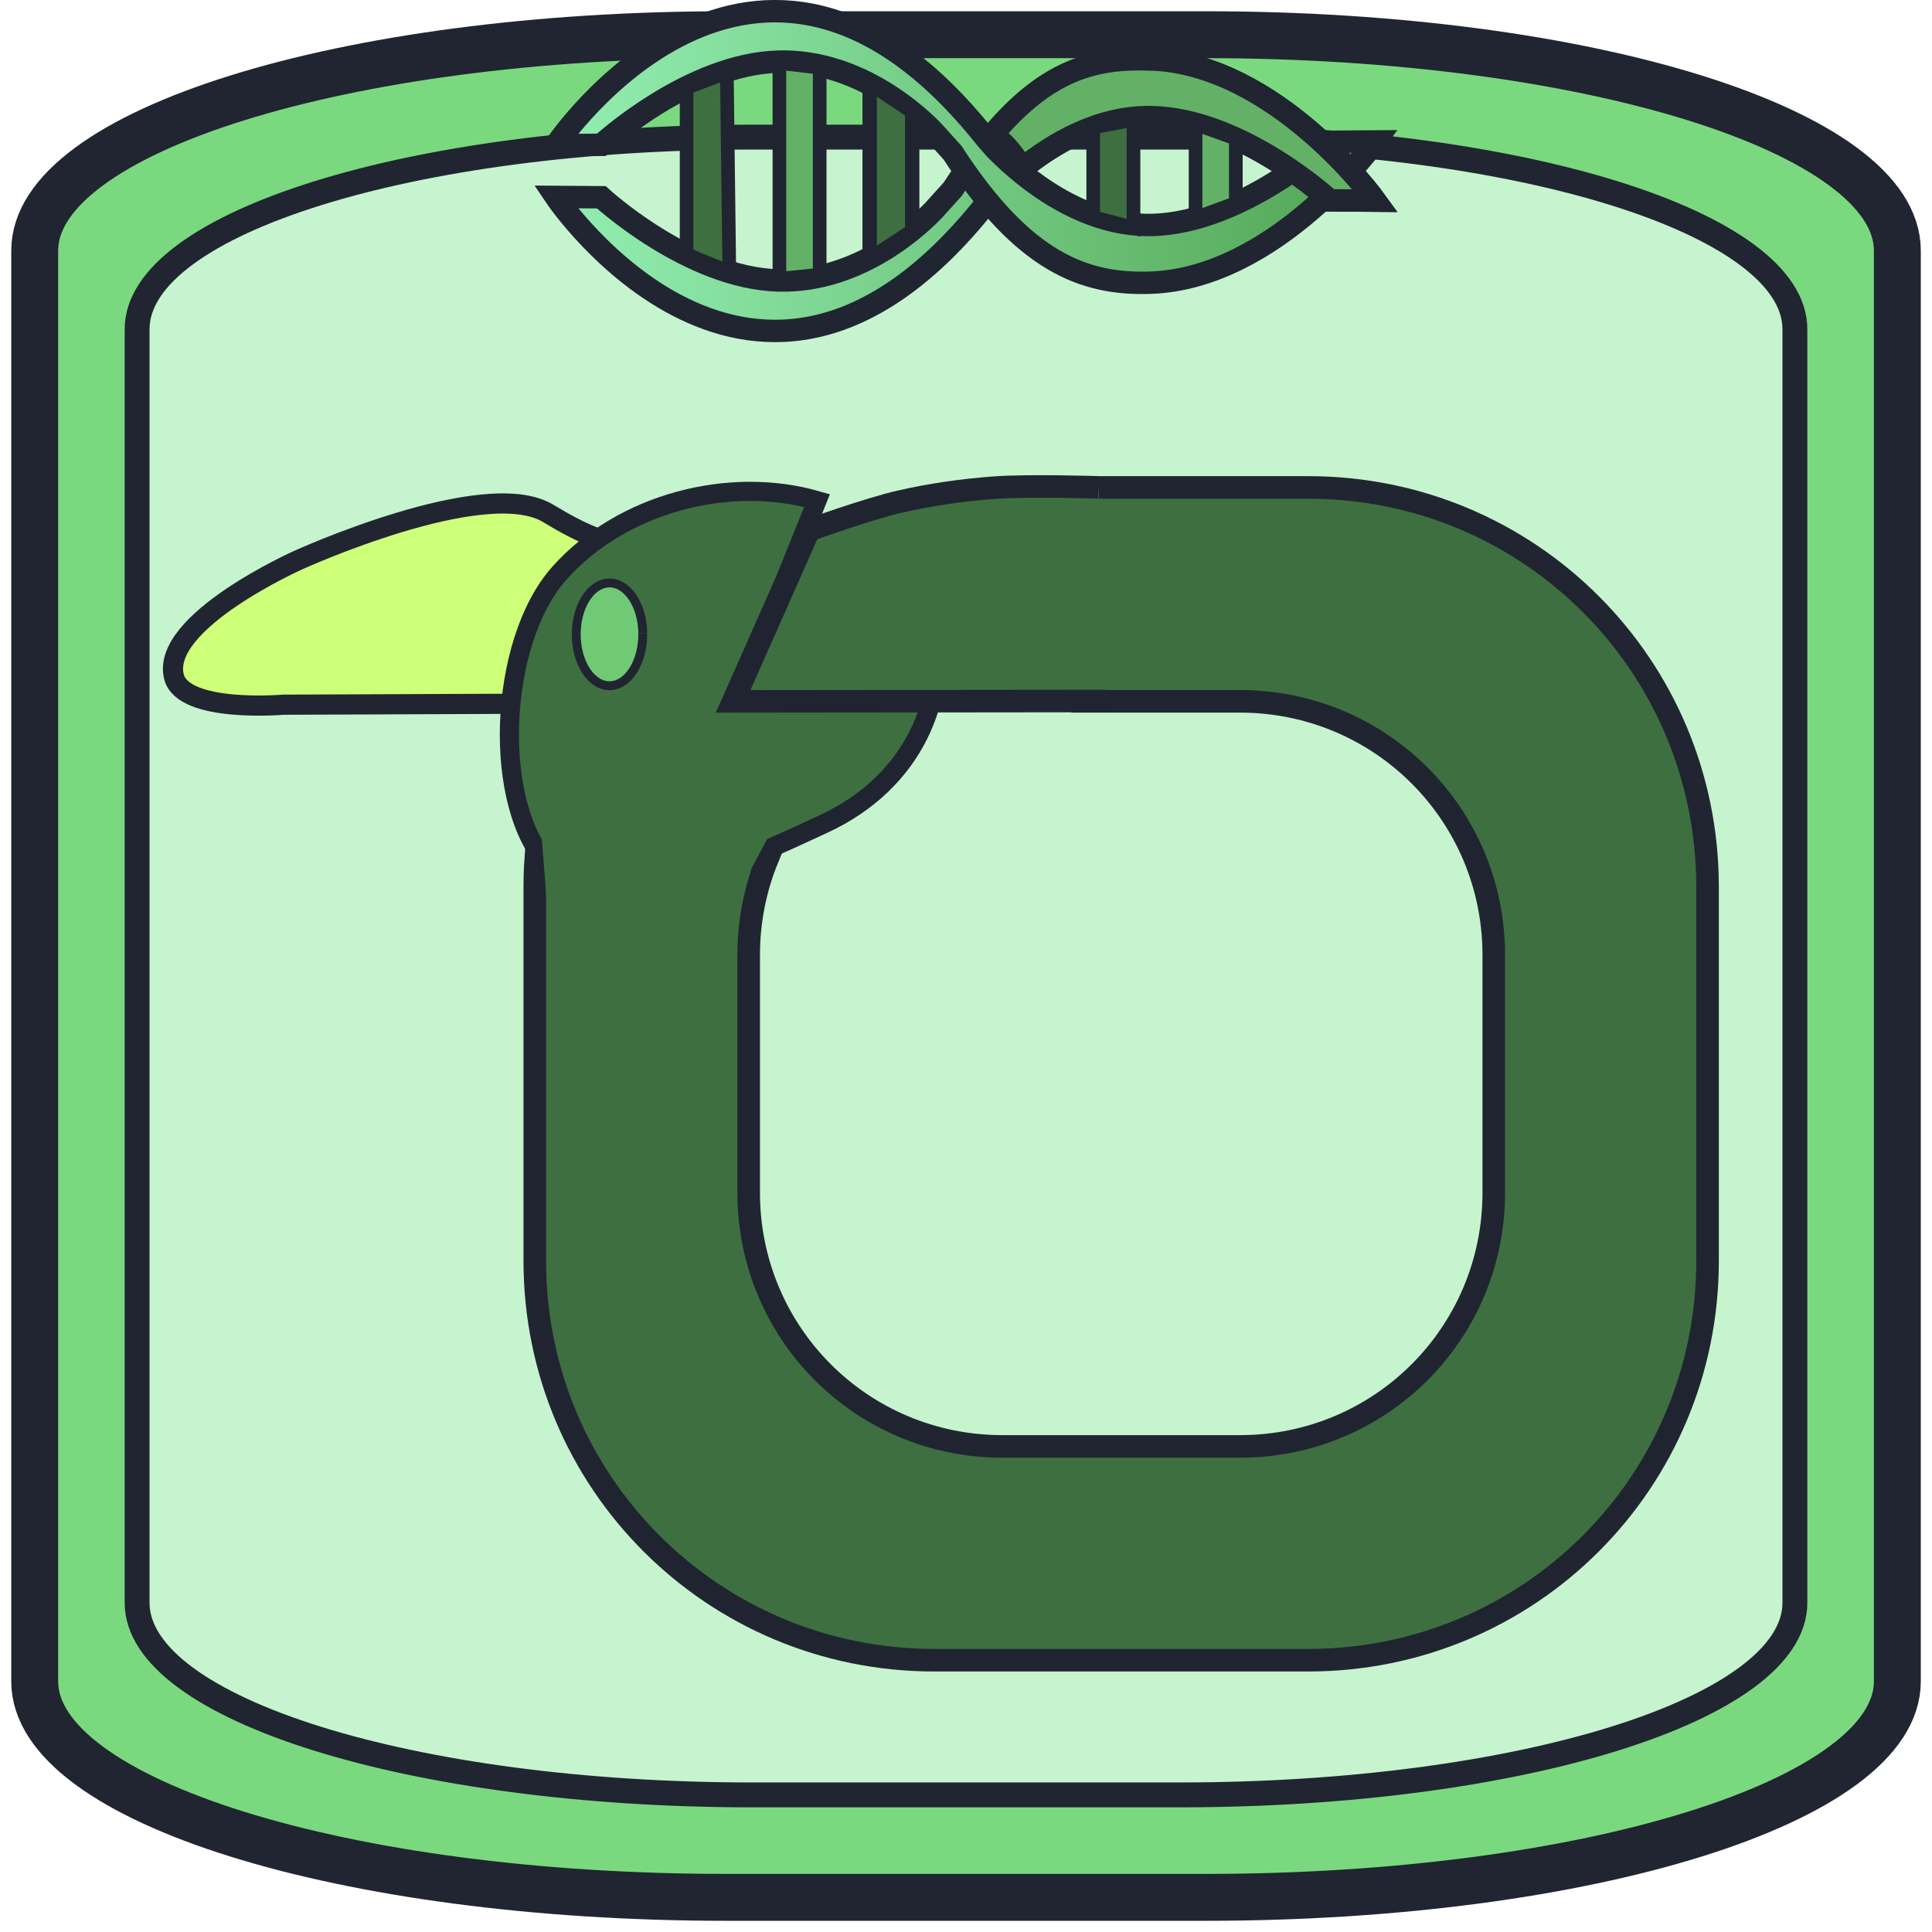
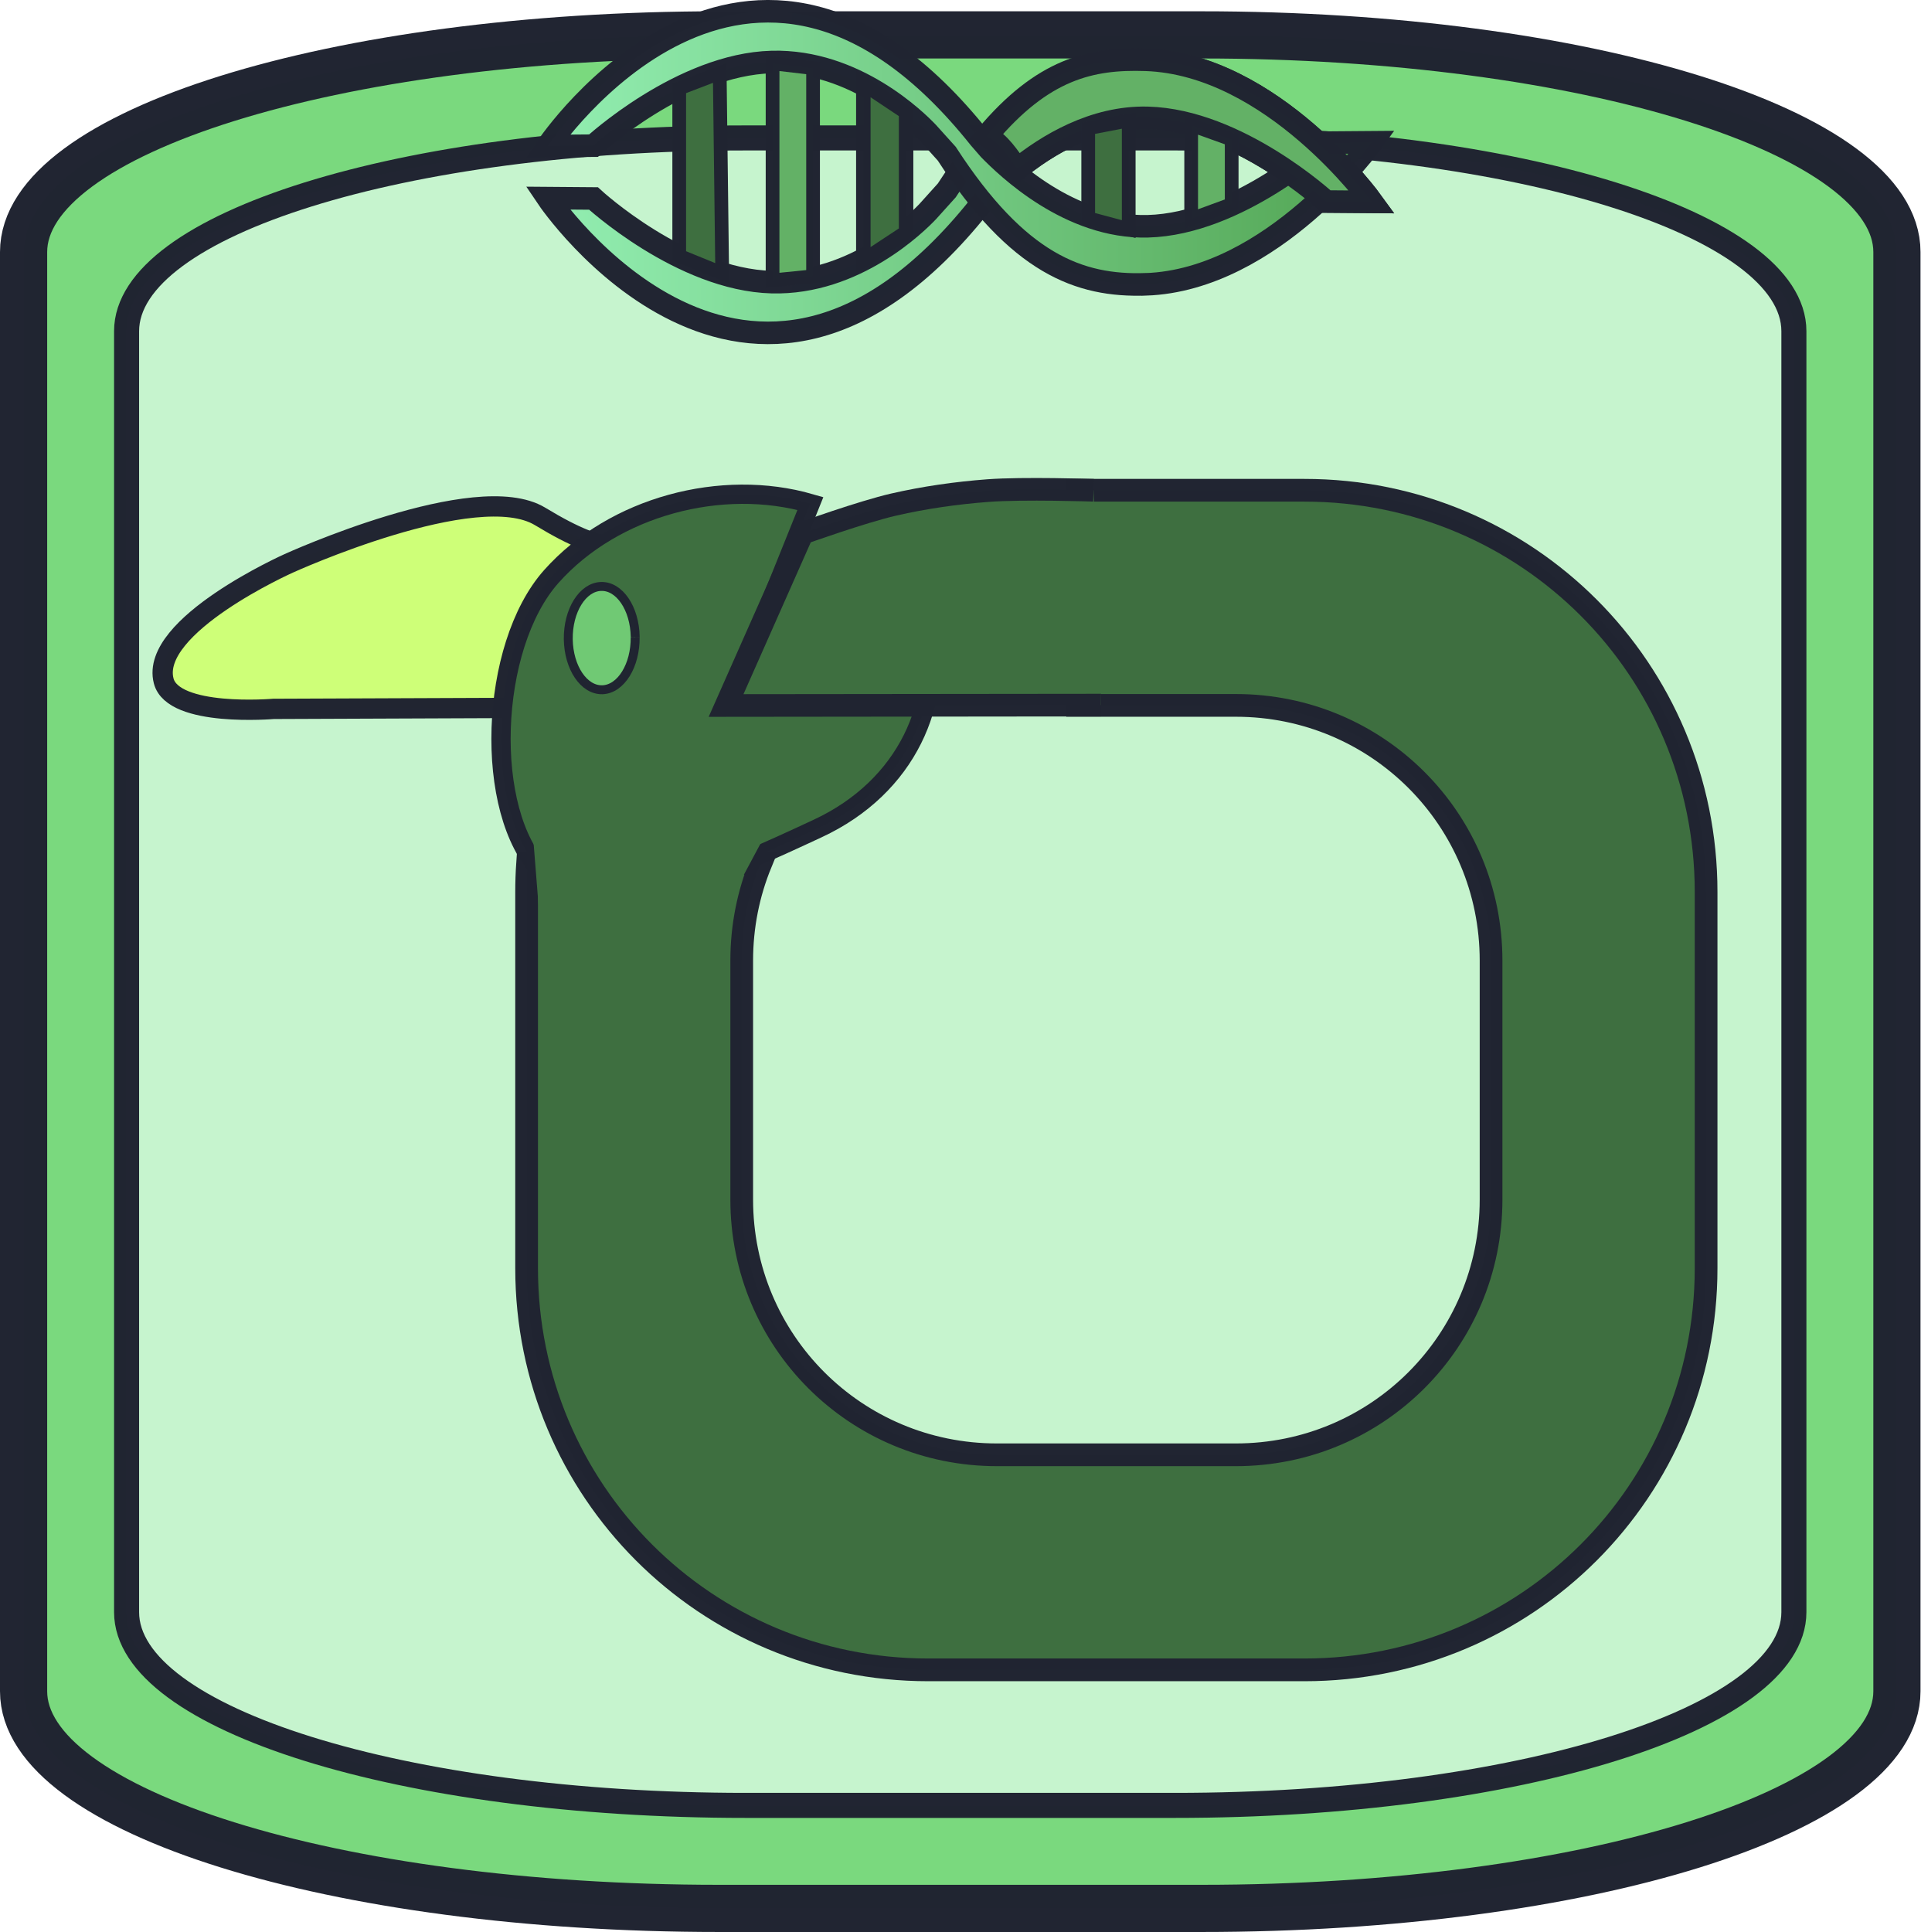
- <svg xmlns="http://www.w3.org/2000/svg" xmlns:xlink="http://www.w3.org/1999/xlink" width="130" height="130" viewBox="0 0 34.396 34.396" version="1.1" id="svg1">
+ <svg xmlns="http://www.w3.org/2000/svg" xmlns:xlink="http://www.w3.org/1999/xlink" width="200" height="201.177" viewBox="0 0 52.917 53.228" version="1.1" id="svg1">
  <defs id="defs1">
    <linearGradient id="linearGradient13">
      <stop style="stop-color:#94f0b4;stop-opacity:1;" offset="0" id="stop13" />
      <stop style="stop-color:#51a351;stop-opacity:1;" offset="1" id="stop14" />
    </linearGradient>
-     <linearGradient xlink:href="#linearGradient13" id="linearGradient14" x1="6.124" y1="16.682" x2="26.723" y2="16.682" gradientUnits="userSpaceOnUse" gradientTransform="matrix(0.7460614,0,0,0.8205271,4.945642,-10.21434)" />
-     <linearGradient xlink:href="#linearGradient13" id="linearGradient15" gradientUnits="userSpaceOnUse" x1="6.124" y1="16.682" x2="26.723" y2="16.682" gradientTransform="matrix(0.7460614,0,0,-0.8205271,4.945641,16.305)" />
+     <linearGradient xlink:href="#linearGradient13" id="linearGradient14" x1="6.124" y1="16.682" x2="26.723" y2="16.682" gradientUnits="userSpaceOnUse" gradientTransform="matrix(1.161292,0,0,1.277203,7.586893,-15.89927)" />
+     <linearGradient xlink:href="#linearGradient13" id="linearGradient15" gradientUnits="userSpaceOnUse" x1="6.124" y1="16.682" x2="26.723" y2="16.682" gradientTransform="matrix(1.161292,0,0,-1.277203,7.586892,25.37977)" />
  </defs>
-   <g id="layer1">
-     <rect style="fill:#7ad97e;stroke:#212532;stroke-width:0.835;stroke-linejoin:round;stroke-miterlimit:8.2;stroke-opacity:0.996;stroke-dasharray:none;fill-opacity:1" id="rect1" width="33.161" height="33.161" x="0.618" y="0.618" ry="3.843" rx="12.308" />
-     <rect style="fill:#c6f4ce;stroke:#212532;stroke-width:0.443;stroke-linejoin:round;stroke-miterlimit:8.2;stroke-dasharray:none;stroke-opacity:0.996;fill-opacity:1" id="rect1-8" width="29.514" height="29.514" x="2.441" y="2.441" ry="3.42" rx="10.954" />
-     <path d="m 20.481,1.058 c 2.247,0.076 4.005,2.515 4.005,2.515 l -0.812,-0.006 c 0,0 -1.559,-1.44 -3.159,-1.481 -1.386,-0.035 -2.502,1.053 -2.803,1.36 L 17.54,3.644 C 13.445,8.781 9.894,3.506 9.894,3.506 l 0.812,0.006 c 0,0 1.559,1.44 3.158,1.481 1.475,0.038 2.57,-1.05 2.762,-1.253 L 16.96,3.37 C 18.222,1.423 19.304,1.018 20.481,1.058 Z" style="fill:url(#linearGradient14);fill-opacity:1;stroke:#212532;stroke-width:0.399;stroke-opacity:0.996" id="path9-3" />
-     <path d="m 20.481,5.033 c 2.247,-0.076 4.005,-2.515 4.005,-2.515 l -0.812,0.006 c 0,0 -1.559,1.44 -3.159,1.481 C 19.13,4.04 18.013,2.952 17.712,2.645 L 17.54,2.447 C 13.445,-2.69 9.894,2.584 9.894,2.584 l 0.812,-0.006 c 0,0 1.559,-1.44 3.158,-1.481 1.475,-0.038 2.57,1.05 2.762,1.253 l 0.334,0.371 c 1.262,1.947 2.344,2.352 3.521,2.312 z" style="fill:url(#linearGradient15);fill-opacity:1;stroke:#212532;stroke-width:0.399;stroke-opacity:0.996" id="path9-3-3" />
-     <path d="m 20.481,1.058 c -0.971,-0.033 -1.825,0.162 -2.821,1.351 0.239,0.12 0.392,0.37 0.548,0.584 0.52,-0.42 1.35,-0.932 2.307,-0.908 1.599,0.041 3.159,1.481 3.159,1.481 l 0.812,0.006 c 0,0 -1.759,-2.439 -4.005,-2.515 z" style="fill:#63b166;fill-opacity:1;stroke:#212532;stroke-width:0.399;stroke-opacity:0.996" id="path18" />
-     <path id="rect18" style="fill:#3e6f40;fill-opacity:1;stroke:#212532;stroke-width:0.243;stroke-opacity:0.996" d="M 12.224,1.565 12.94,1.29 12.984,4.839 12.224,4.528 Z" />
-     <path id="rect18-0" style="fill:#63b166;stroke:#212532;stroke-width:0.243;stroke-opacity:0.996" d="m 13.876,1.121 0.717,0.084 v 3.686 l -0.717,0.072 z" />
-     <path id="rect18-2" style="fill:#3e6f40;fill-opacity:1;stroke:#212532;stroke-width:0.256;stroke-opacity:0.996" d="M 15.483,1.482 16.24,1.987 V 4.112 L 15.483,4.611 Z" />
-     <path id="rect18-5" style="fill:#3e6f40;fill-opacity:1;stroke:#212532;stroke-width:0.243;stroke-opacity:0.996" d="M 19.463,2.269 20.18,2.132 V 4.055 L 19.463,3.864 Z" />
-     <path id="rect18-20" style="fill:#63b166;stroke:#212532;stroke-width:0.243;stroke-opacity:0.996" d="m 21.285,2.211 0.717,0.257 v 1.147 l -0.717,0.263 z" />
-     <path style="fill:#3e6f40;stroke:none;stroke-width:1.172;stroke-opacity:0.996;fill-opacity:1;stroke-dasharray:none" d="M 50.489,39.566 45.619,51.205" id="path24" />
-     <path d="m 19.273,8.678 v 3.808 h 2.803 c 2.503,0 4.518,2.015 4.518,4.517 v 4.23 c 0,2.503 -2.015,4.518 -4.518,4.518 h -4.23 c -2.503,0 -4.517,-2.015 -4.517,-4.518 v -4.23 c 0,-0.61 0.12,-1.191 0.337,-1.721 H 9.539 c -0.012,0.167 -0.018,0.336 -0.018,0.507 v 6.658 c 0,3.939 3.172,7.11 7.111,7.11 h 6.658 c 3.939,0 7.11,-3.171 7.11,-7.11 v -6.658 c 0,-3.939 -3.171,-7.111 -7.11,-7.111 z" style="fill:#3e6f40;stroke:#212532;stroke-width:0.402;stroke-opacity:0.996;stroke-dasharray:none" id="path33" />
-     <path d="m 12.237,9.719 c -0.093,-0.007 -0.194,-0.015 -0.304,-0.025 C 11.197,9.625 11.042,9.918 9.761,9.141 8.634,8.457 5.311,9.971 5.311,9.971 c 0,0 -2.466,1.1 -2.213,2.08 0.167,0.648 1.946,0.495 1.946,0.495 l 6.972,-0.028 c 0.43,-0.45 0.676,-0.972 0.676,-1.53 0,-0.453 -0.162,-0.883 -0.454,-1.27 z" style="fill:#ceff78;stroke:#212532;stroke-width:0.359;stroke-opacity:0.996;fill-opacity:1;stroke-dasharray:none" id="path36" />
-     <path id="path22" style="fill:#3e6f40;stroke:#212532;stroke-width:0.341;stroke-opacity:0.996;stroke-dasharray:none" d="m 16.627,11.012 c 0.271,1.399 -0.354,2.909 -1.956,3.653 -1.602,0.744 -3.846,1.801 -4.881,0.756 C 8.755,14.378 8.853,11.444 9.962,10.201 11.07,8.959 12.982,8.46 14.546,8.912 l -1.331,3.307 z" />
-     <path id="rect34" style="fill:#3e6f40;stroke:#212532;stroke-width:0.401;stroke-dasharray:none;stroke-opacity:0.996" d="m 19.688,12.48 -6.636,0.007 1.351,-3.049 c 0,0 1.065,-0.381 1.615,-0.507 0.549,-0.126 1.109,-0.206 1.671,-0.248 0.621,-0.047 1.868,-0.006 1.868,-0.006" />
-     <path id="rect35" style="fill:#3e6f40;stroke:#212532;stroke-width:0;stroke-opacity:0.996" d="m 9.63,14.733 4.28,-0.268 -0.916,1.717 -3.251,-0.018 z" />
-     <path style="fill:#70c974;fill-opacity:1;stroke:#212532;stroke-width:0.158;stroke-dasharray:none;stroke-opacity:0.996" id="path35" d="m 11.443,11.274 a 0.592,0.915 0 0 1 -0.579,0.934 0.592,0.915 0 0 1 -0.605,-0.894 0.592,0.915 0 0 1 0.579,-0.935 0.592,0.915 0 0 1 0.606,0.893" />
+   <g id="layer1" transform="translate(-0.2000028)">
+     <rect style="fill:#7ad97e;fill-opacity:1;stroke:#212532;stroke-width:1.3;stroke-linejoin:round;stroke-miterlimit:8.2;stroke-dasharray:none;stroke-opacity:0.996" id="rect1" width="51.617" height="51.617" x="0.85" y="0.961" ry="5.982" rx="19.158" />
+     <rect style="fill:#c6f4ce;fill-opacity:1;stroke:#212532;stroke-width:0.69;stroke-linejoin:round;stroke-miterlimit:8.2;stroke-dasharray:none;stroke-opacity:0.996" id="rect1-8" width="45.94" height="45.94" x="3.688" y="3.8" ry="5.324" rx="17.051" />
+     <path d="m 31.769,1.647 c 3.497,0.119 6.235,3.915 6.235,3.915 l -1.264,-0.01 c 0,0 -2.427,-2.241 -4.917,-2.305 -2.157,-0.055 -3.895,1.639 -4.364,2.117 L 27.191,5.671 C 20.816,13.668 15.289,5.458 15.289,5.458 l 1.264,0.01 c 0,0 2.427,2.241 4.916,2.305 2.295,0.059 4,-1.634 4.298,-1.95 l 0.52,-0.577 c 1.965,-3.03 3.649,-3.661 5.481,-3.598 z" style="fill:url(#linearGradient14);fill-opacity:1;stroke:#212532;stroke-width:0.621;stroke-opacity:0.996" id="path9-3" />
+     <path d="m 31.769,7.834 c 3.497,-0.119 6.235,-3.915 6.235,-3.915 l -1.264,0.01 c 0,0 -2.427,2.241 -4.917,2.305 C 29.665,6.289 27.927,4.595 27.459,4.117 L 27.191,3.809 C 20.816,-4.187 15.289,4.023 15.289,4.023 l 1.264,-0.01 c 0,0 2.427,-2.241 4.916,-2.305 2.295,-0.059 4,1.634 4.298,1.95 l 0.52,0.577 c 1.965,3.03 3.649,3.661 5.481,3.598 z" style="fill:url(#linearGradient15);fill-opacity:1;stroke:#212532;stroke-width:0.621;stroke-opacity:0.996" id="path9-3-3" />
+     <path d="m 31.769,1.647 c -1.512,-0.051 -2.84,0.252 -4.391,2.103 0.372,0.186 0.61,0.576 0.854,0.91 0.81,-0.654 2.101,-1.451 3.591,-1.413 2.489,0.064 4.917,2.305 4.917,2.305 l 1.264,0.01 c 0,0 -2.738,-3.796 -6.235,-3.915 z" style="fill:#63b166;fill-opacity:1;stroke:#212532;stroke-width:0.621;stroke-opacity:0.996" id="path18" />
+     <path id="rect18" style="fill:#3e6f40;fill-opacity:1;stroke:#212532;stroke-width:0.378;stroke-opacity:0.996" d="M 18.915,2.436 20.031,2.009 20.099,7.531 18.915,7.048 Z" />
+     <path id="rect18-0" style="fill:#63b166;stroke:#212532;stroke-width:0.378;stroke-opacity:0.996" d="m 21.487,1.745 1.116,0.13 v 5.737 l -1.116,0.112 z" />
+     <path id="rect18-2" style="fill:#3e6f40;fill-opacity:1;stroke:#212532;stroke-width:0.399;stroke-opacity:0.996" d="m 23.988,2.307 1.178,0.785 v 3.309 l -1.178,0.776 z" />
+     <path id="rect18-5" style="fill:#3e6f40;fill-opacity:1;stroke:#212532;stroke-width:0.378;stroke-opacity:0.996" d="M 30.184,3.532 31.3,3.318 V 6.312 L 30.184,6.014 Z" />
+     <path id="rect18-20" style="fill:#63b166;stroke:#212532;stroke-width:0.378;stroke-opacity:0.996" d="m 33.021,3.442 1.116,0.4 v 1.785 l -1.116,0.409 z" />
+     <path style="fill:#3e6f40;fill-opacity:1;stroke:none;stroke-width:1.172;stroke-dasharray:none;stroke-opacity:0.996" d="M 50.489,39.566 45.619,51.205" id="path24" />
+     <path d="m 29.888,13.507 v 5.927 h 4.364 c 3.895,0 7.032,3.136 7.032,7.031 v 6.584 c 0,3.895 -3.137,7.032 -7.032,7.032 h -6.584 c -3.895,0 -7.031,-3.137 -7.031,-7.032 v -6.584 c 0,-0.949 0.186,-1.854 0.524,-2.679 h -6.424 c -0.018,0.261 -0.027,0.524 -0.027,0.789 v 10.364 c 0,6.132 4.937,11.067 11.068,11.067 h 10.364 c 6.132,0 11.067,-4.936 11.067,-11.067 V 24.575 c 0,-6.132 -4.936,-11.068 -11.067,-11.068 z" style="fill:#3e6f40;stroke:#212532;stroke-width:0.626;stroke-dasharray:none;stroke-opacity:0.996" id="path33" />
+     <path d="m 18.936,15.128 c -0.145,-0.01 -0.301,-0.023 -0.473,-0.039 -1.146,-0.107 -1.386,0.349 -3.381,-0.861 -1.754,-1.064 -6.927,1.293 -6.927,1.293 0,0 -3.839,1.712 -3.445,3.238 0.26,1.009 3.028,0.771 3.028,0.771 l 10.853,-0.043 c 0.67,-0.7 1.052,-1.513 1.052,-2.382 0,-0.706 -0.253,-1.375 -0.707,-1.977 z" style="fill:#ceff78;fill-opacity:1;stroke:#212532;stroke-width:0.559;stroke-dasharray:none;stroke-opacity:0.996" id="path36" />
+     <path id="path22" style="fill:#3e6f40;stroke:#212532;stroke-width:0.531;stroke-dasharray:none;stroke-opacity:0.996" d="m 25.769,17.141 c 0.422,2.178 -0.55,4.528 -3.044,5.687 -2.494,1.159 -5.987,2.803 -7.598,1.177 -1.611,-1.625 -1.458,-6.192 0.267,-8.126 1.726,-1.934 4.702,-2.711 7.135,-2.007 L 20.458,19.019 Z" />
+     <path id="rect34" style="fill:#3e6f40;stroke:#212532;stroke-width:0.624;stroke-dasharray:none;stroke-opacity:0.996" d="m 30.535,19.426 -10.329,0.011 2.103,-4.746 c 0,0 1.658,-0.593 2.513,-0.789 0.854,-0.196 1.727,-0.32 2.601,-0.386 0.966,-0.073 2.908,-0.009 2.908,-0.009" />
+     <path id="rect35" style="fill:#3e6f40;stroke:#212532;stroke-width:0;stroke-opacity:0.996" d="m 14.879,22.932 6.663,-0.417 -1.426,2.673 -5.06,-0.028 z" />
+     <path style="fill:#70c974;fill-opacity:1;stroke:#212532;stroke-width:0.246;stroke-dasharray:none;stroke-opacity:0.996" id="path35" d="m 17.701,17.549 a 0.922,1.424 0 0 1 -0.901,1.454 0.922,1.424 0 0 1 -0.942,-1.391 0.922,1.424 0 0 1 0.901,-1.455 0.922,1.424 0 0 1 0.943,1.39" />
  </g>
</svg>
